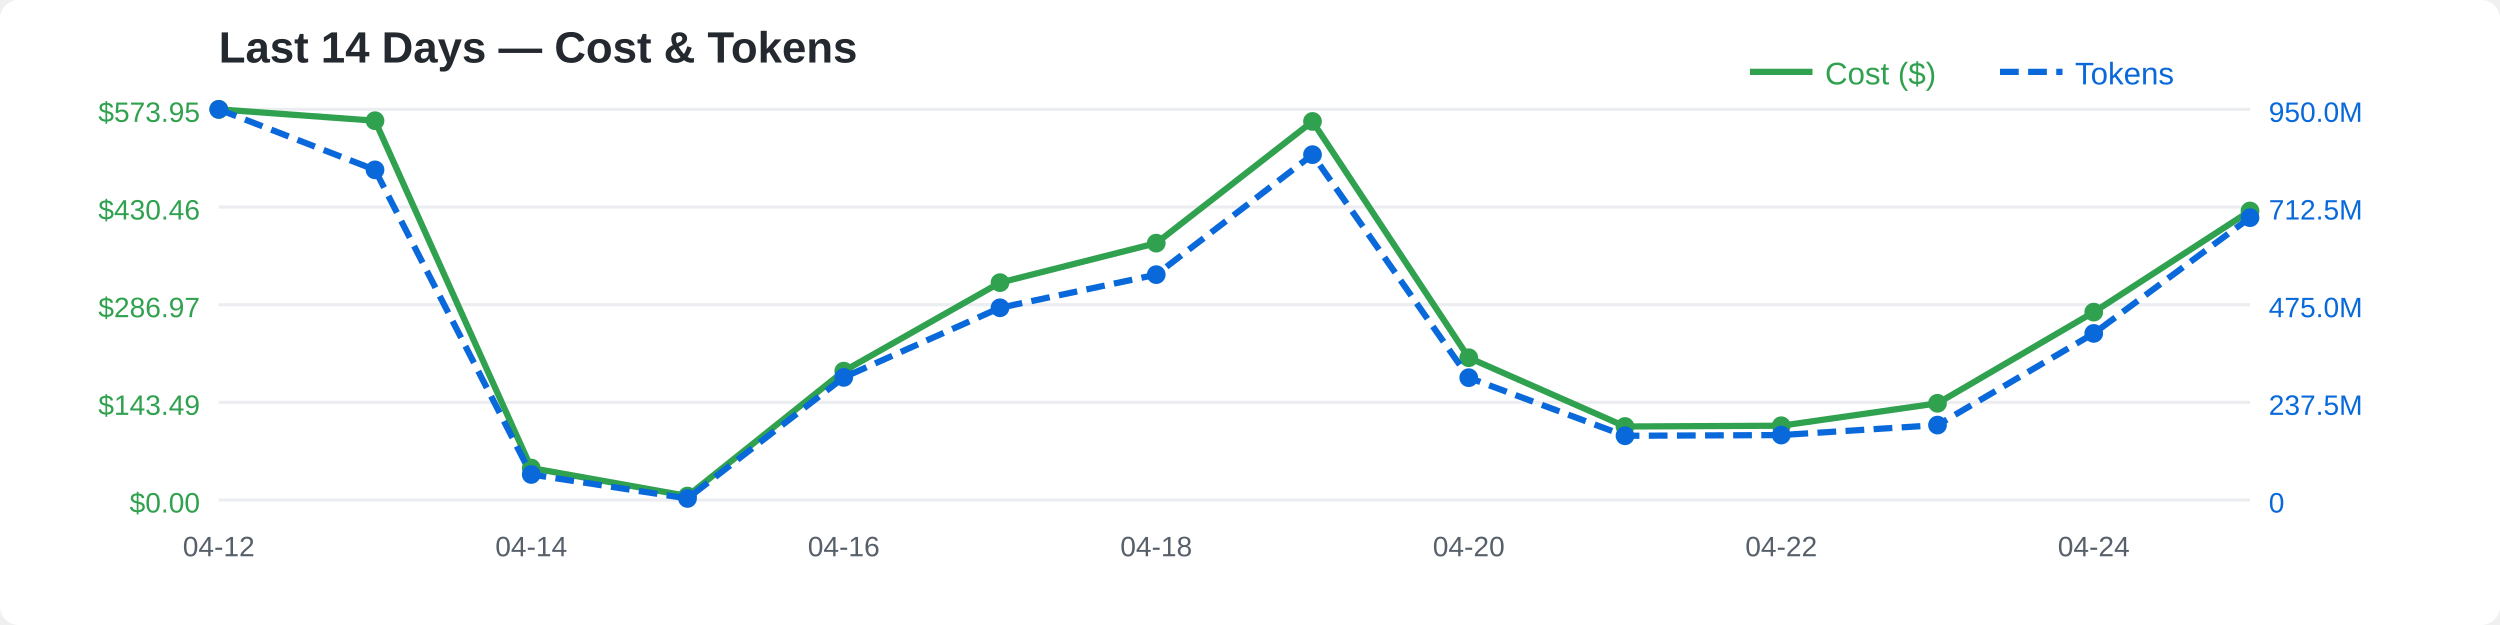
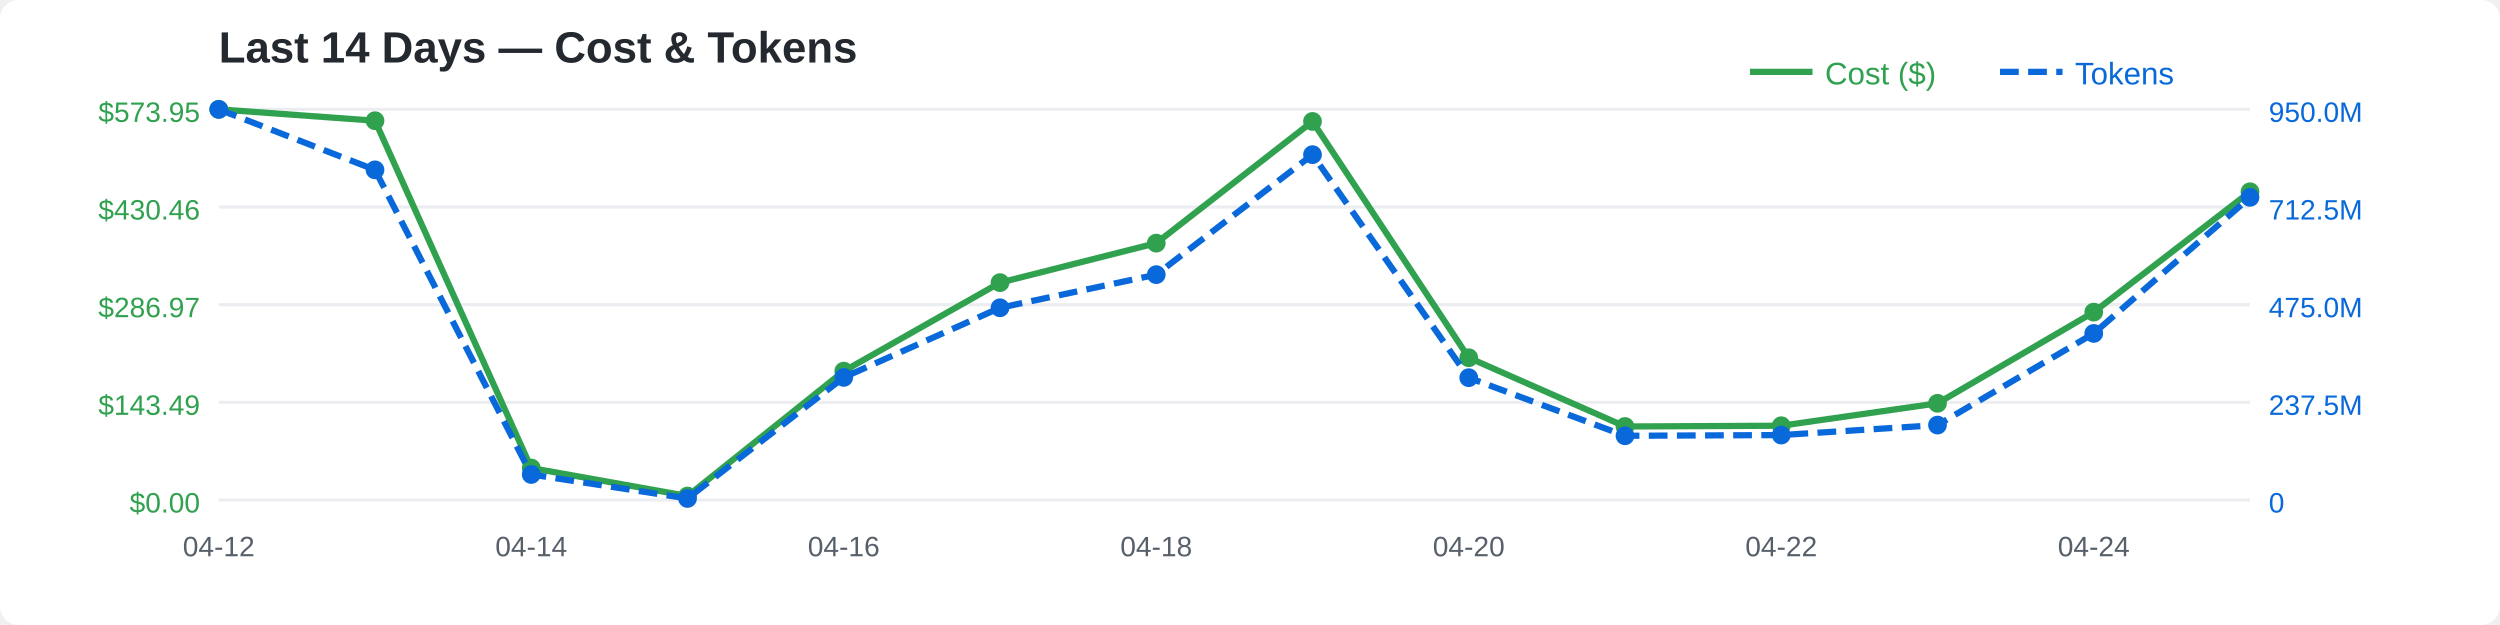
<svg xmlns="http://www.w3.org/2000/svg" width="800" height="200" viewBox="0 0 800 200">
  <rect width="800" height="200" fill="#ffffff" rx="6" />
  <text x="70" y="20" font-family="Arial, sans-serif" font-size="14" fill="#24292f" font-weight="bold">Last 14 Days — Cost &amp; Tokens</text>
  <line x1="70" y1="35.0" x2="720" y2="35.0" stroke="#ebedf0" stroke-width="1" />
  <line x1="70" y1="66.25" x2="720" y2="66.25" stroke="#ebedf0" stroke-width="1" />
  <line x1="70" y1="97.5" x2="720" y2="97.5" stroke="#ebedf0" stroke-width="1" />
  <line x1="70" y1="128.75" x2="720" y2="128.75" stroke="#ebedf0" stroke-width="1" />
  <line x1="70" y1="160.0" x2="720" y2="160.0" stroke="#ebedf0" stroke-width="1" />
  <text x="70.0" y="178" font-family="Arial, sans-serif" font-size="9" fill="#57606a" text-anchor="middle">04-12</text>
  <text x="170.0" y="178" font-family="Arial, sans-serif" font-size="9" fill="#57606a" text-anchor="middle">04-14</text>
  <text x="270.0" y="178" font-family="Arial, sans-serif" font-size="9" fill="#57606a" text-anchor="middle">04-16</text>
  <text x="370.0" y="178" font-family="Arial, sans-serif" font-size="9" fill="#57606a" text-anchor="middle">04-18</text>
  <text x="470.0" y="178" font-family="Arial, sans-serif" font-size="9" fill="#57606a" text-anchor="middle">04-20</text>
  <text x="570.0" y="178" font-family="Arial, sans-serif" font-size="9" fill="#57606a" text-anchor="middle">04-22</text>
  <text x="670.0" y="178" font-family="Arial, sans-serif" font-size="9" fill="#57606a" text-anchor="middle">04-24</text>
  <text x="64" y="39.0" font-family="Arial, sans-serif" font-size="9" fill="#30a14e" text-anchor="end">$573.95</text>
  <text x="64" y="70.25" font-family="Arial, sans-serif" font-size="9" fill="#30a14e" text-anchor="end">$430.46</text>
  <text x="64" y="101.5" font-family="Arial, sans-serif" font-size="9" fill="#30a14e" text-anchor="end">$286.97</text>
  <text x="64" y="132.75" font-family="Arial, sans-serif" font-size="9" fill="#30a14e" text-anchor="end">$143.49</text>
  <text x="64" y="164.0" font-family="Arial, sans-serif" font-size="9" fill="#30a14e" text-anchor="end">$0.00</text>
  <text x="726" y="39.0" font-family="Arial, sans-serif" font-size="9" fill="#0969da">950.0M</text>
  <text x="726" y="70.25" font-family="Arial, sans-serif" font-size="9" fill="#0969da">712.5M</text>
  <text x="726" y="101.5" font-family="Arial, sans-serif" font-size="9" fill="#0969da">475.0M</text>
  <text x="726" y="132.75" font-family="Arial, sans-serif" font-size="9" fill="#0969da">237.5M</text>
  <text x="726" y="164.0" font-family="Arial, sans-serif" font-size="9" fill="#0969da">0</text>
-   <polyline points="70.0,35.0 120.0,38.627 170.0,149.767 220.0,158.733 270.0,118.761 320.0,90.443 370.0,77.805 420.0,38.86 470.0,114.474 520.0,136.476 570.0,136.233 620.0,129.058 670.0,99.877 720.0,67.51" fill="none" stroke="#30a14e" stroke-width="2" />
+   <polyline points="70.0,35.0 120.0,38.627 170.0,149.767 220.0,158.733 270.0,118.761 320.0,90.443 370.0,77.805 420.0,38.86 470.0,114.474 520.0,136.476 570.0,136.233 620.0,129.058 670.0,99.877 720.0,61.365" fill="none" stroke="#30a14e" stroke-width="2" />
  <circle cx="70.0" cy="35.0" r="3" fill="#30a14e">
    </circle>
  <circle cx="120.0" cy="38.627" r="3" fill="#30a14e">
    </circle>
  <circle cx="170.0" cy="149.767" r="3" fill="#30a14e">
    </circle>
  <circle cx="220.0" cy="158.733" r="3" fill="#30a14e">
    </circle>
  <circle cx="270.0" cy="118.761" r="3" fill="#30a14e">
    </circle>
  <circle cx="320.0" cy="90.443" r="3" fill="#30a14e">
    </circle>
  <circle cx="370.0" cy="77.805" r="3" fill="#30a14e">
    </circle>
  <circle cx="420.0" cy="38.86" r="3" fill="#30a14e">
    </circle>
  <circle cx="470.0" cy="114.474" r="3" fill="#30a14e">
    </circle>
  <circle cx="520.0" cy="136.476" r="3" fill="#30a14e">
    </circle>
  <circle cx="570.0" cy="136.233" r="3" fill="#30a14e">
    </circle>
  <circle cx="620.0" cy="129.058" r="3" fill="#30a14e">
    </circle>
  <circle cx="670.0" cy="99.877" r="3" fill="#30a14e">
    </circle>
-   <circle cx="720.0" cy="67.51" r="3" fill="#30a14e">
+   <circle cx="720.0" cy="61.365" r="3" fill="#30a14e">
    </circle>
-   <polyline points="70.0,35.0 120.0,54.357 170.0,151.835 220.0,159.51 270.0,120.77 320.0,98.49 370.0,87.885 420.0,49.49 470.0,120.862 520.0,139.448 570.0,139.221 620.0,136.027 670.0,106.692 720.0,69.652" fill="none" stroke="#0969da" stroke-width="2" stroke-dasharray="6,3" />
+   <polyline points="70.0,35.0 120.0,54.357 170.0,151.835 220.0,159.51 270.0,120.77 320.0,98.49 370.0,87.885 420.0,49.49 470.0,120.862 520.0,139.448 570.0,139.221 620.0,136.027 670.0,106.692 720.0,63.153" fill="none" stroke="#0969da" stroke-width="2" stroke-dasharray="6,3" />
  <circle cx="70.0" cy="35.0" r="3" fill="#0969da">
    </circle>
  <circle cx="120.0" cy="54.357" r="3" fill="#0969da">
    </circle>
  <circle cx="170.0" cy="151.835" r="3" fill="#0969da">
    </circle>
  <circle cx="220.0" cy="159.51" r="3" fill="#0969da">
    </circle>
  <circle cx="270.0" cy="120.77" r="3" fill="#0969da">
    </circle>
  <circle cx="320.0" cy="98.49" r="3" fill="#0969da">
    </circle>
  <circle cx="370.0" cy="87.885" r="3" fill="#0969da">
    </circle>
  <circle cx="420.0" cy="49.49" r="3" fill="#0969da">
    </circle>
  <circle cx="470.0" cy="120.862" r="3" fill="#0969da">
    </circle>
  <circle cx="520.0" cy="139.448" r="3" fill="#0969da">
    </circle>
  <circle cx="570.0" cy="139.221" r="3" fill="#0969da">
    </circle>
  <circle cx="620.0" cy="136.027" r="3" fill="#0969da">
    </circle>
  <circle cx="670.0" cy="106.692" r="3" fill="#0969da">
    </circle>
-   <circle cx="720.0" cy="69.652" r="3" fill="#0969da">
+   <circle cx="720.0" cy="63.153" r="3" fill="#0969da">
    </circle>
  <line x1="560" y1="23" x2="580" y2="23" stroke="#30a14e" stroke-width="2" />
  <text x="584" y="27" font-family="Arial, sans-serif" font-size="10" fill="#30a14e">Cost ($)</text>
  <line x1="640" y1="23" x2="660" y2="23" stroke="#0969da" stroke-width="2" stroke-dasharray="6,3" />
  <text x="664" y="27" font-family="Arial, sans-serif" font-size="10" fill="#0969da">Tokens</text>
</svg>
